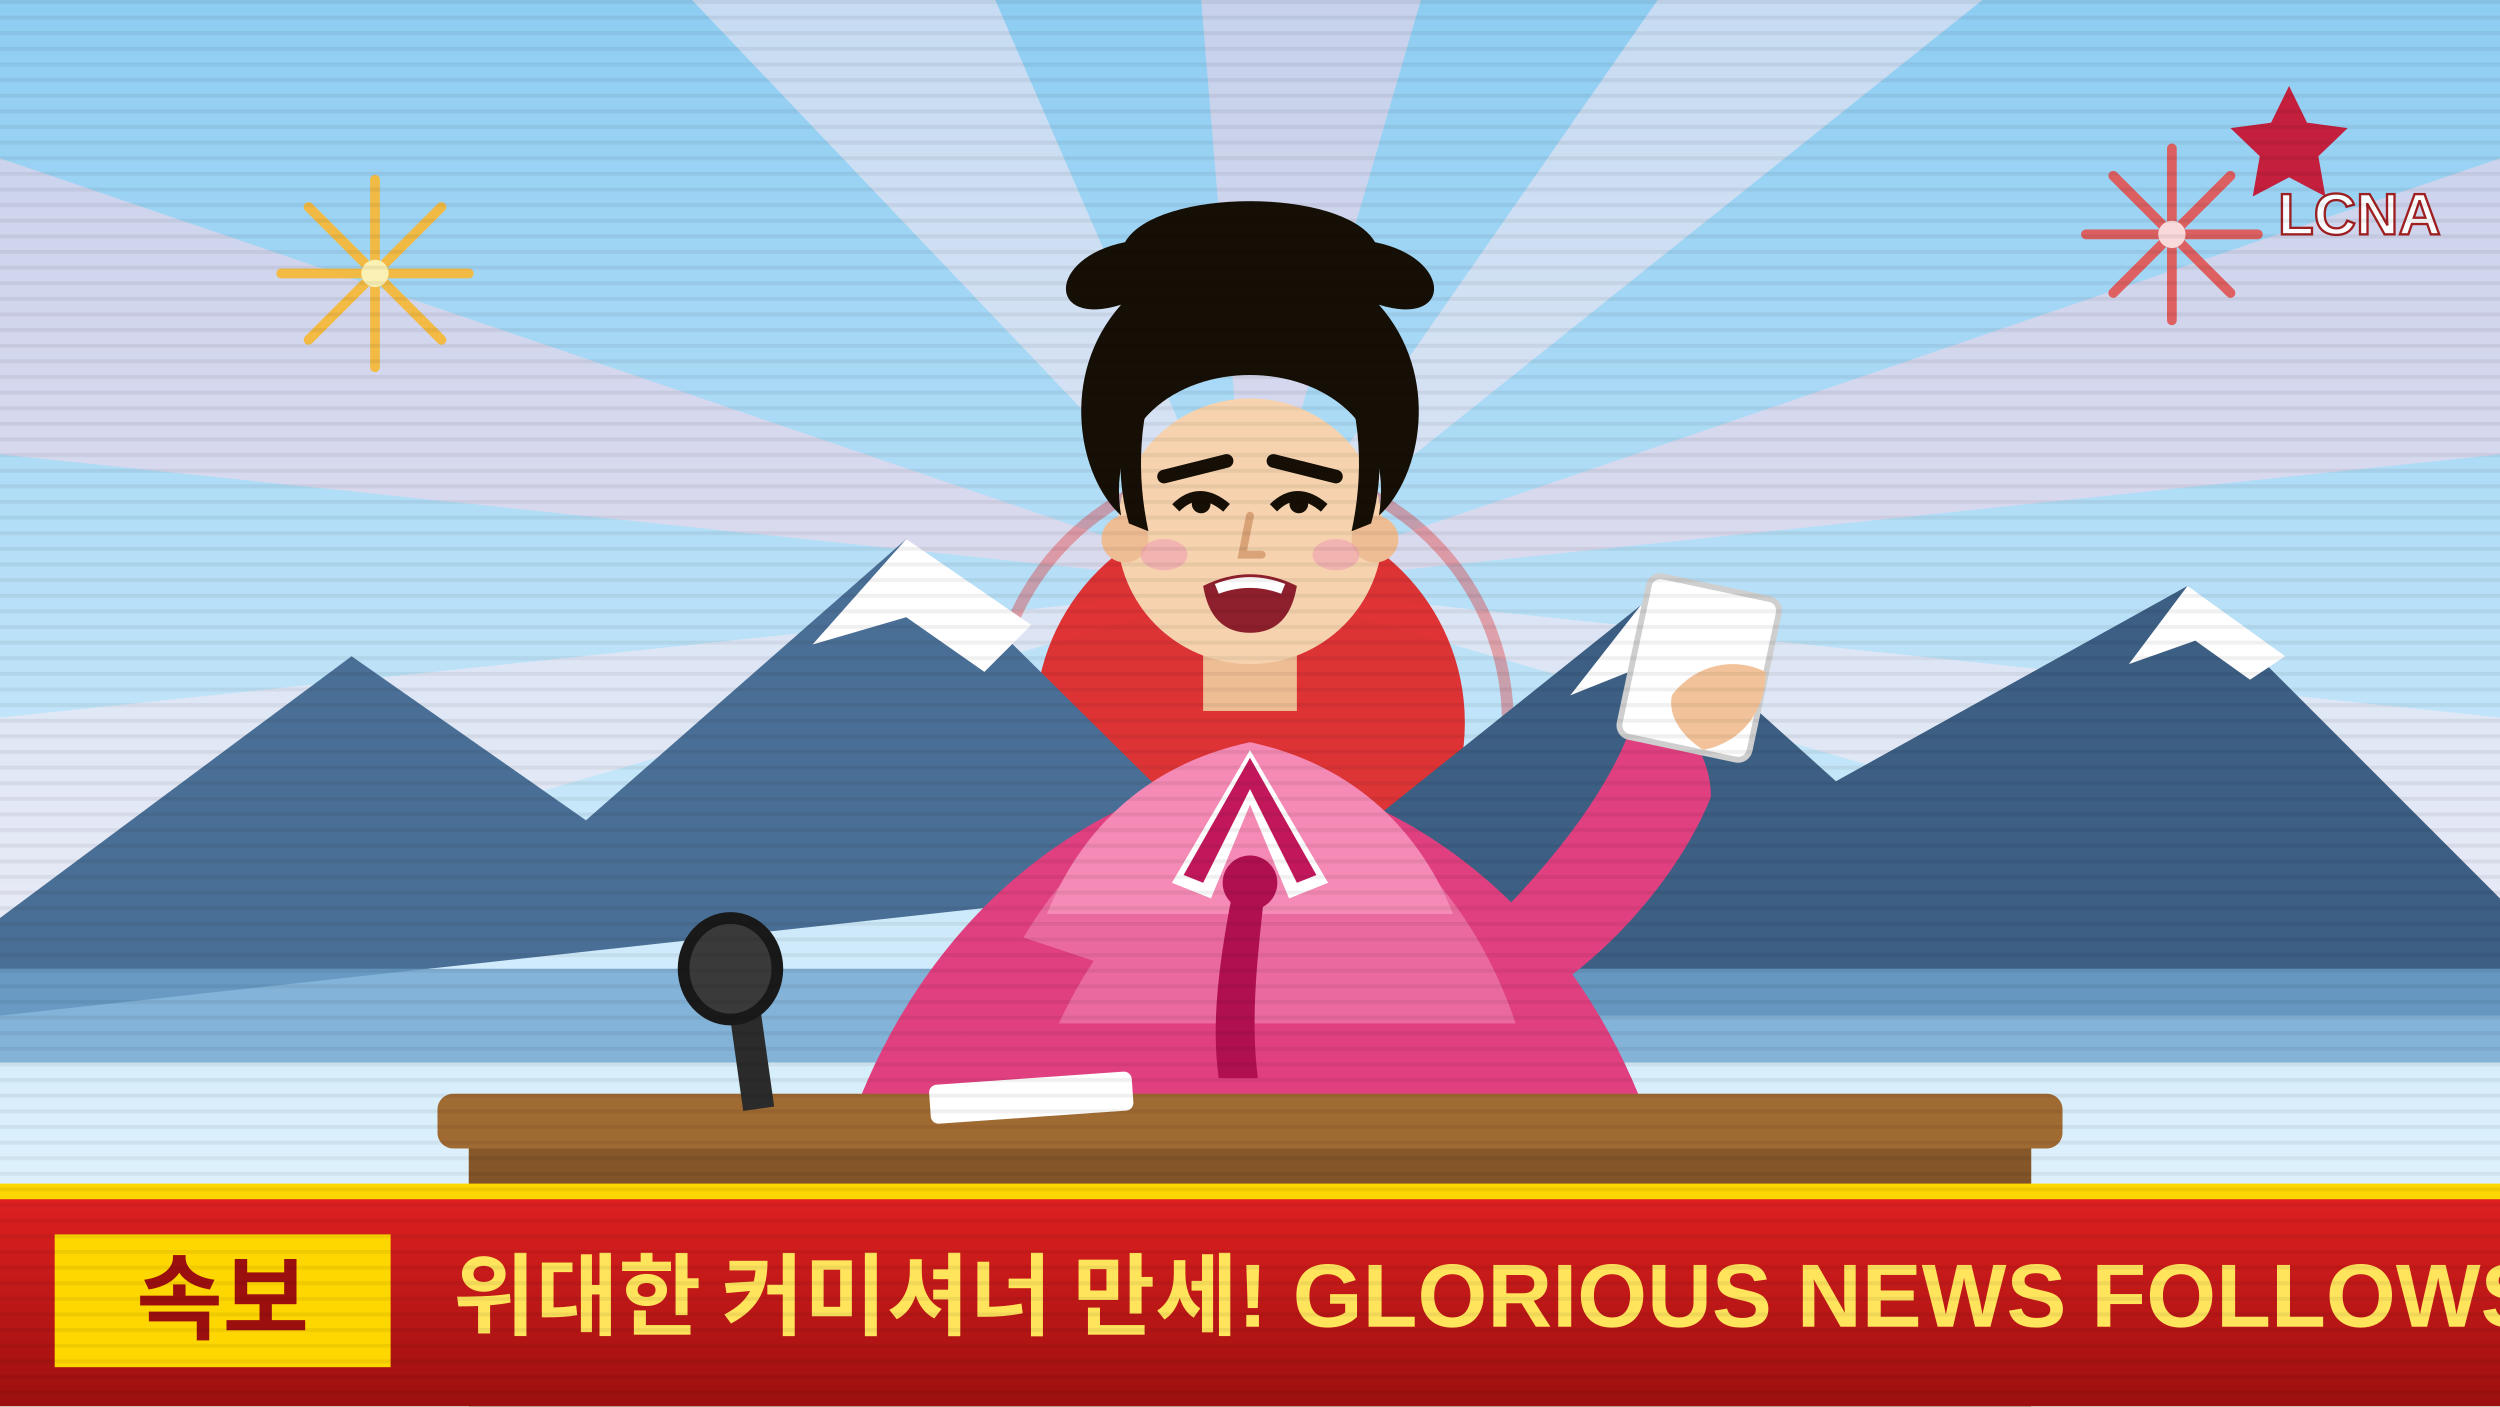
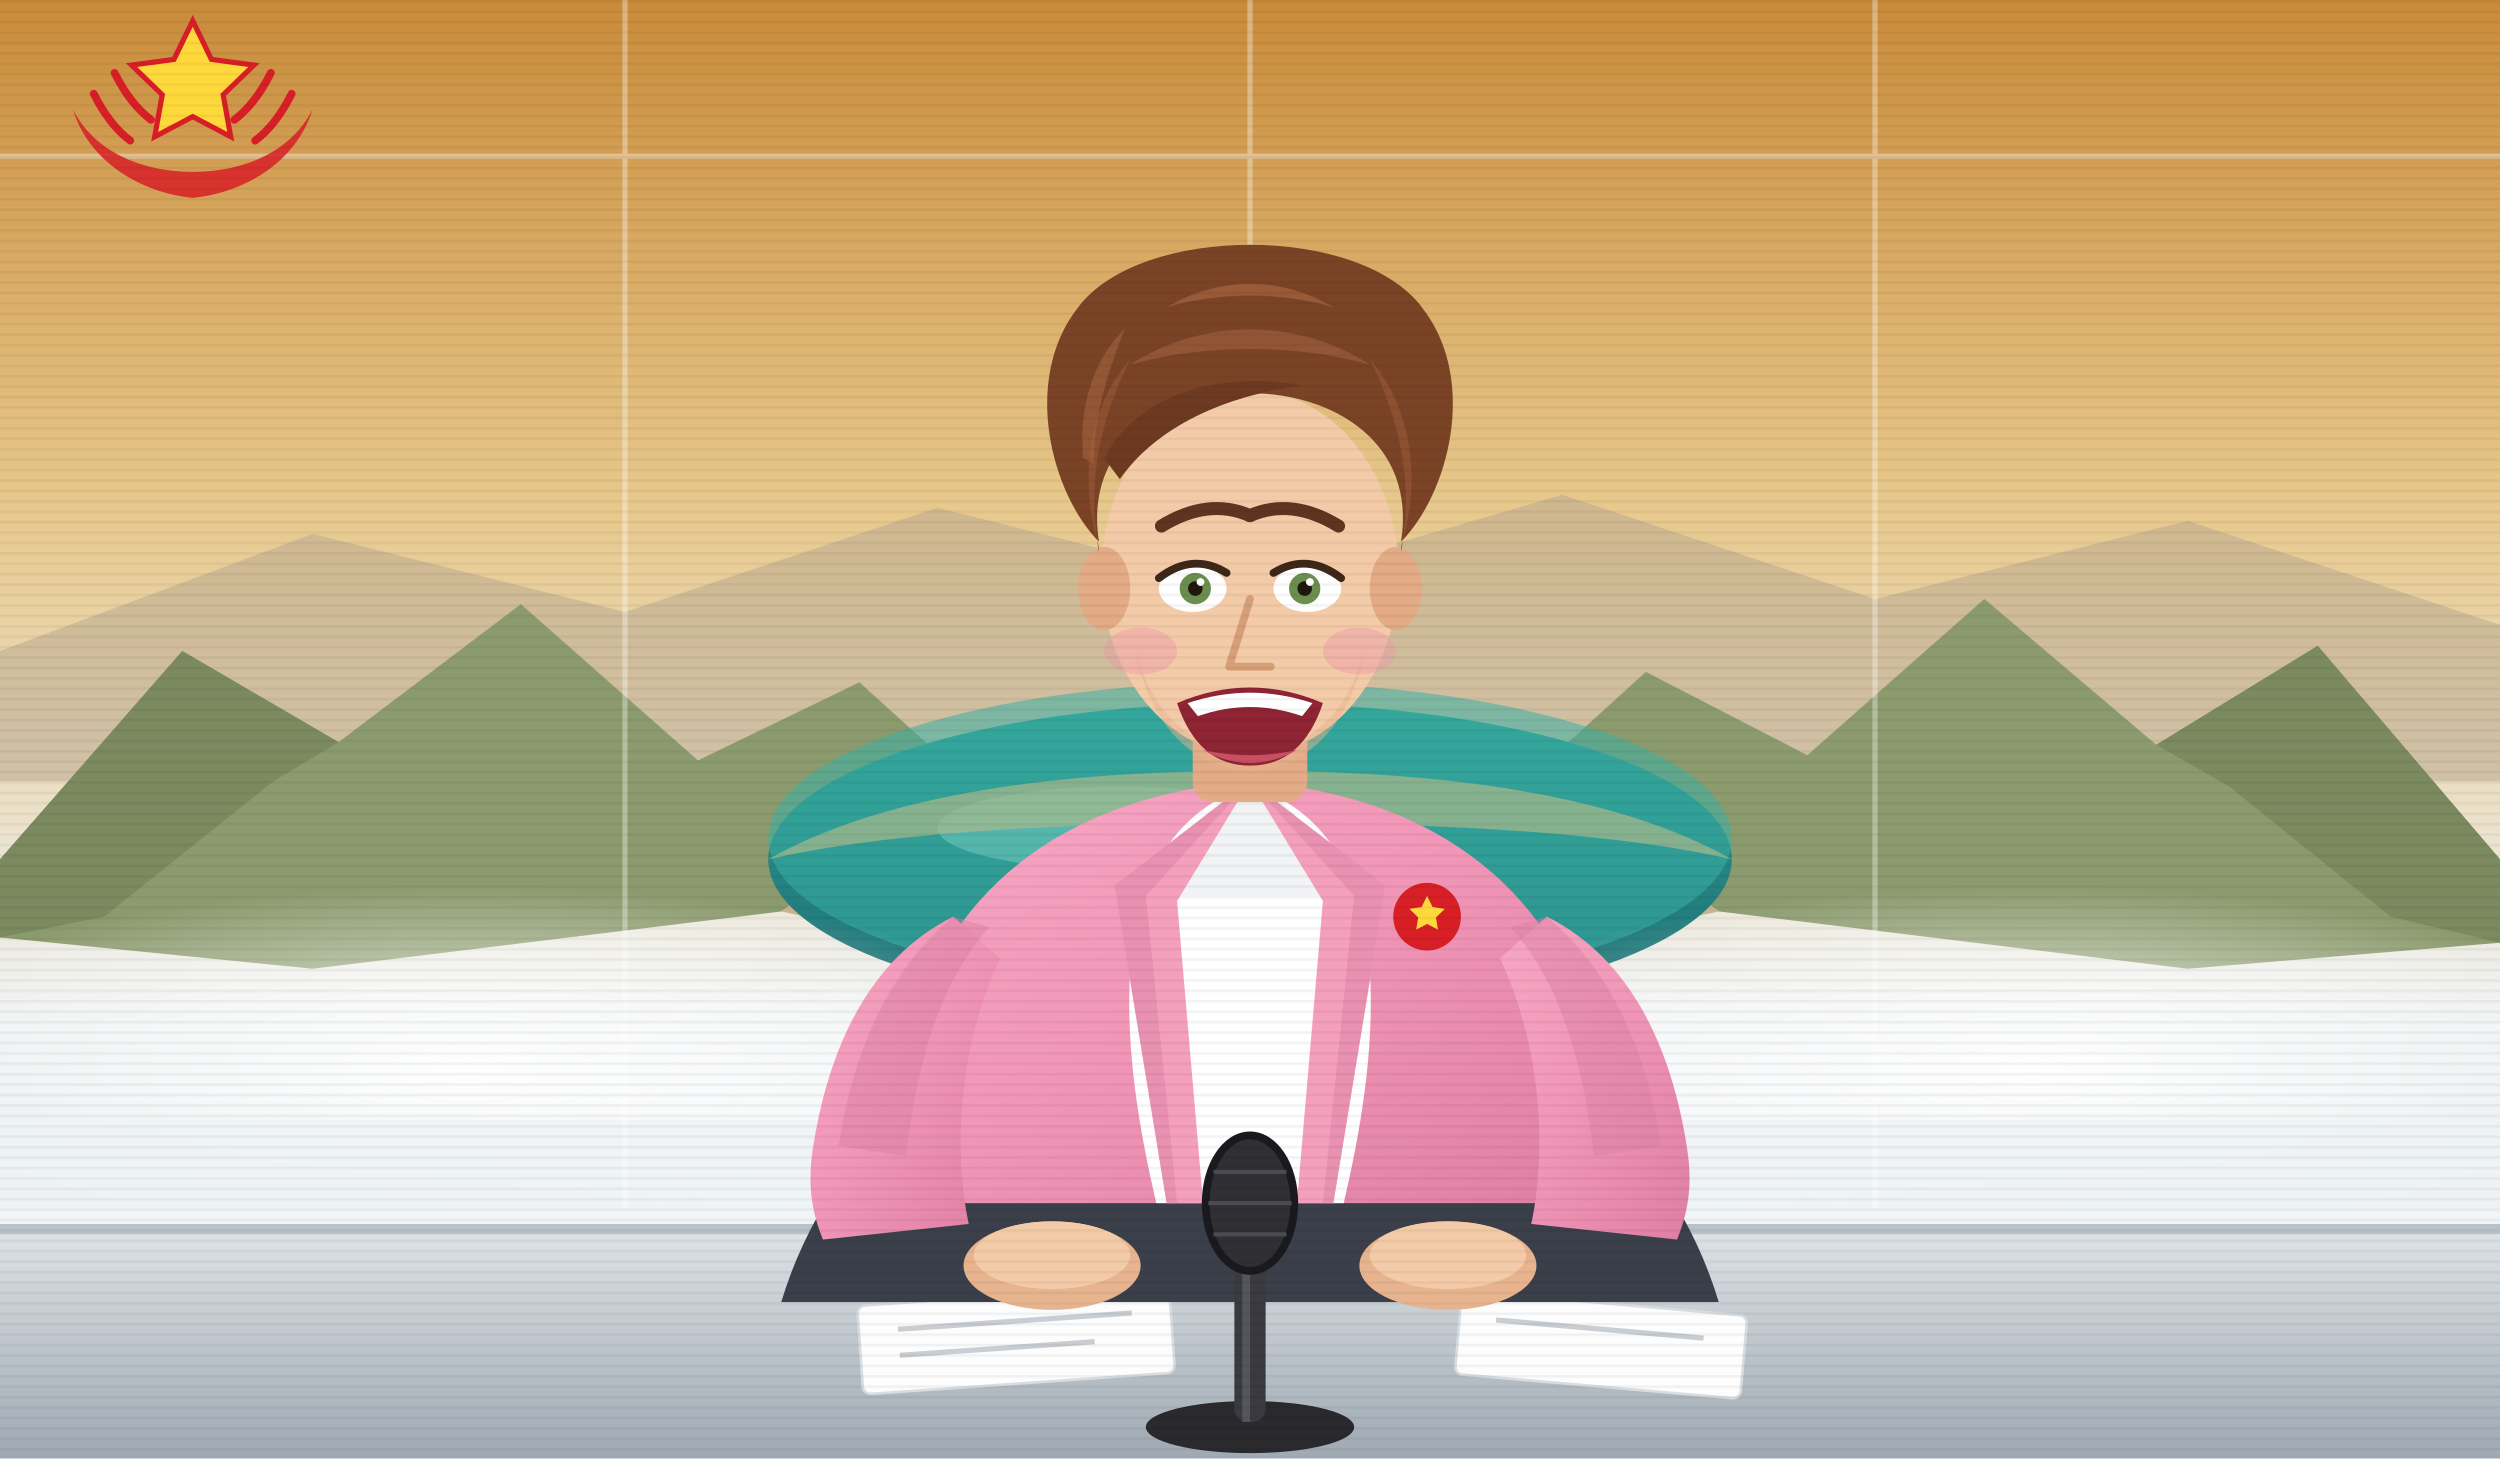
- <svg xmlns="http://www.w3.org/2000/svg" viewBox="0 0 640 360">
+ <svg xmlns="http://www.w3.org/2000/svg" viewBox="0 0 960 560">
  <defs>
    <linearGradient id="sky" x1="0" y1="0" x2="0" y2="1">
-       <stop offset="0" stop-color="#8ecdf2" />
-       <stop offset="0.6" stop-color="#c9e8fa" />
-       <stop offset="1" stop-color="#eaf6fd" />
+       <stop offset="0" stop-color="#c98b3a" />
+       <stop offset="0.35" stop-color="#e8c98d" />
+       <stop offset="0.7" stop-color="#eef1f2" />
+       <stop offset="1" stop-color="#dfe7ea" />
    </linearGradient>
-     <linearGradient id="band" x1="0" y1="0" x2="0" y2="1">
-       <stop offset="0" stop-color="#e02020" />
-       <stop offset="1" stop-color="#9c0f0f" />
+     <linearGradient id="lake" x1="0" y1="0" x2="0" y2="1">
+       <stop offset="0" stop-color="#2f9c94" />
+       <stop offset="1" stop-color="#1d6f74" />
+     </linearGradient>
+     <linearGradient id="jacket" x1="0" y1="0" x2="1" y2="1">
+       <stop offset="0" stop-color="#f7a8c4" />
+       <stop offset="0.5" stop-color="#f195b6" />
+       <stop offset="1" stop-color="#dd7fa3" />
    </linearGradient>
    <linearGradient id="desk" x1="0" y1="0" x2="0" y2="1">
-       <stop offset="0" stop-color="#8a5a2b" />
-       <stop offset="1" stop-color="#5d3a18" />
+       <stop offset="0" stop-color="#dfe4e8" />
+       <stop offset="1" stop-color="#9fa9b2" />
    </linearGradient>
+     <radialGradient id="cloudG" cx="0.5" cy="0.5" r="0.5">
+       <stop offset="0" stop-color="#ffffff" stop-opacity="0.95" />
+       <stop offset="1" stop-color="#ffffff" stop-opacity="0" />
+     </radialGradient>
    <pattern id="scan" width="4" height="4" patternUnits="userSpaceOnUse">
      <rect width="4" height="4" fill="none" />
-       <rect y="0" width="4" height="1" fill="#000000" opacity="0.06" />
+       <rect y="0" width="4" height="1" fill="#000" opacity="0.05" />
    </pattern>
  </defs>
-   <rect width="640" height="360" fill="url(#sky)" />
-   <g opacity="0.5">
-     <path d="M320 150 L 120 -60 L 220 -80 Z" fill="#ffe9f2" />
-     <path d="M320 150 L 300 -90 L 390 -90 Z" fill="#ffd6e6" />
-     <path d="M320 150 L 480 -80 L 570 -50 Z" fill="#ffe9f2" />
-     <path d="M320 150 L 700 20 L 700 110 Z" fill="#ffd6e6" />
-     <path d="M320 150 L -60 20 L -60 110 Z" fill="#ffd6e6" />
-     <path d="M320 150 L 700 190 L 700 260 Z" fill="#ffe9f2" />
-     <path d="M320 150 L -60 190 L -60 260 Z" fill="#ffe9f2" />
+   <rect width="960" height="560" fill="url(#sky)" />
+   <path d="M0 250 L 120 205 L 240 235 L 360 195 L 480 225 L 600 190 L 720 230 L 840 200 L 960 240 L 960 300 L 0 300 Z" fill="#b9a98f" opacity="0.55" />
+   <path d="M0 330 L 70 250 L 130 285 L 200 232 L 268 292 L 330 262 L 372 300 L 300 350 L 120 372 L 0 360 Z" fill="#8c9b6e" />
+   <path d="M0 330 L 70 250 L 130 285 L 105 300 L 40 352 L 0 360 Z" fill="#7b8a5f" />
+   <path d="M960 330 L 890 248 L 828 286 L 762 230 L 694 290 L 632 258 L 588 298 L 660 350 L 840 372 L 960 362 Z" fill="#8c9b6e" />
+   <path d="M960 330 L 890 248 L 828 286 L 856 302 L 918 352 L 960 362 Z" fill="#7b8a5f" />
+   <path d="M300 350 L 372 300 L 430 322 L 470 306 L 530 322 L 588 298 L 660 350 L 560 372 L 400 372 Z" fill="#c8b48c" />
+   <ellipse cx="480" cy="330" rx="185" ry="60" fill="url(#lake)" />
+   <ellipse cx="480" cy="322" rx="185" ry="60" fill="#39b0a4" opacity="0.55" />
+   <ellipse cx="430" cy="318" rx="70" ry="16" fill="#7fd3c8" opacity="0.45" />
+   <path d="M295 330 q 60 -34 185 -34 q 125 0 185 34 q -60 -14 -185 -14 q -125 0 -185 14 Z" fill="#a9b98c" opacity="0.7" />
+   <ellipse cx="180" cy="410" rx="240" ry="70" fill="url(#cloudG)" />
+   <ellipse cx="780" cy="410" rx="240" ry="70" fill="url(#cloudG)" />
+   <ellipse cx="480" cy="440" rx="330" ry="80" fill="url(#cloudG)" />
+   <rect x="0" y="430" width="960" height="70" fill="#eef3f5" opacity="0.85" />
+   <g stroke="#ffffff" stroke-width="2" opacity="0.35">
+     <line x1="240" y1="0" x2="240" y2="470" />
+     <line x1="480" y1="0" x2="480" y2="470" />
+     <line x1="720" y1="0" x2="720" y2="470" />
+     <line x1="0" y1="60" x2="960" y2="60" />
  </g>
-   <circle cx="320" cy="185" r="55" fill="#e02020" opacity="0.9" />
-   <circle cx="320" cy="185" r="66" fill="none" stroke="#e02020" stroke-width="3" opacity="0.35" />
-   <path d="M0 235 L 90 168 L 150 210 L 232 138 L 320 225 L 0 260 Z" fill="#4a6f96" />
-   <path d="M232 138 L 208 165 L 232 158 L 252 172 L 264 160 Z" fill="#ffffff" />
-   <path d="M320 235 L 420 155 L 470 200 L 560 150 L 640 230 L 640 260 L 320 260 Z" fill="#3d5f84" />
-   <path d="M420 155 L 402 178 L 422 170 L 438 182 L 448 176 Z" fill="#ffffff" />
-   <path d="M560 150 L 545 170 L 562 164 L 576 174 L 585 168 Z" fill="#ffffff" />
-   <rect x="0" y="248" width="640" height="24" fill="#6fa5cf" opacity="0.8" />
-   <g stroke="#f5b93c" stroke-width="2.5" stroke-linecap="round" opacity="0.95">
-     <g transform="translate(96,70)">
-       <line x1="0" y1="0" x2="0" y2="-24" />
-       <line x1="0" y1="0" x2="17" y2="-17" />
-       <line x1="0" y1="0" x2="24" y2="0" />
-       <line x1="0" y1="0" x2="17" y2="17" />
-       <line x1="0" y1="0" x2="0" y2="24" />
-       <line x1="0" y1="0" x2="-17" y2="17" />
-       <line x1="0" y1="0" x2="-24" y2="0" />
-       <line x1="0" y1="0" x2="-17" y2="-17" />
-     </g>
-     <g transform="translate(556,60)" stroke="#e05a5a">
-       <line x1="0" y1="0" x2="0" y2="-22" />
-       <line x1="0" y1="0" x2="15" y2="-15" />
-       <line x1="0" y1="0" x2="22" y2="0" />
-       <line x1="0" y1="0" x2="15" y2="15" />
-       <line x1="0" y1="0" x2="0" y2="22" />
-       <line x1="0" y1="0" x2="-15" y2="15" />
-       <line x1="0" y1="0" x2="-22" y2="0" />
-       <line x1="0" y1="0" x2="-15" y2="-15" />
-     </g>
-     <circle cx="96" cy="70" r="3.5" fill="#fff2b0" stroke="none" />
-     <circle cx="556" cy="60" r="3.5" fill="#ffd9d9" stroke="none" />
+   <g transform="translate(74,36)">
+     <path d="M-46 6 C -40 26 -20 38 0 40 C 20 38 40 26 46 6 C 38 22 20 30 0 30 C -20 30 -38 22 -46 6 Z" fill="#d81f26" opacity="0.85" />
+     <path d="M-38 0 q 6 12 14 18 M-30 -8 q 6 12 14 18 M38 0 q -6 12 -14 18 M30 -8 q -6 12 -14 18" stroke="#d81f26" stroke-width="3" fill="none" stroke-linecap="round" />
+     <path d="M0 -28 l 7.2 14.8 16.3 2.2 -11.8 11.4 2.9 16.1 -14.6 -7.7 -14.6 7.7 2.9 -16.1 -11.8 -11.4 16.3 -2.2 Z" fill="#ffd93b" stroke="#d81f26" stroke-width="2" />
  </g>
-   <path d="M320 196 C 250 210 222 268 214 300 L 426 300 C 418 268 390 210 320 196 Z" fill="#e0407f" />
-   <path d="M320 196 C 285 204 262 232 252 262 L 388 262 C 378 232 355 204 320 196 Z" fill="#ea6a9d" />
-   <path d="M320 190 C 292 196 276 214 268 234 L 372 234 C 364 214 348 196 320 190 Z" fill="#f48ab5" />
-   <path d="M320 192 L 300 226 L 310 230 L 320 206 L 330 230 L 340 226 Z" fill="#ffffff" />
-   <path d="M320 194 L 303 224 L 308 226 L 320 202 L 332 226 L 337 224 Z" fill="#c2185b" />
-   <path d="M316 226 C 312 246 310 262 312 276 L 322 276 C 320 260 322 244 324 226 Z" fill="#b01050" />
-   <circle cx="320" cy="226" r="7" fill="#b01050" />
-   <path d="M382 236 C 402 216 416 196 420 178 C 432 184 438 194 438 204 C 430 224 412 244 396 254 Z" fill="#e0407f" />
-   <rect x="418" y="150" width="34" height="42" rx="3" fill="#ffffff" transform="rotate(12 435 171)" />
-   <rect x="418" y="150" width="34" height="42" rx="3" fill="none" stroke="#cfcfcf" stroke-width="1.5" transform="rotate(12 435 171)" />
-   <path d="M428 178 C 434 170 444 168 452 172 C 452 182 446 190 436 192 C 430 188 427 183 428 178 Z" fill="#f2c39a" />
-   <path d="M262 240 C 250 254 244 268 242 282 L 262 288 C 266 272 272 258 280 246 Z" fill="#e0407f" />
-   <rect x="308" y="158" width="24" height="24" fill="#efbd94" />
-   <circle cx="320" cy="136" r="34" fill="#f6d3ae" />
-   <circle cx="288" cy="138" r="6" fill="#efbd94" />
-   <circle cx="352" cy="138" r="6" fill="#efbd94" />
-   <path d="M287 132 C 279 84 361 84 353 132 C 364 122 369 96 353 78 C 372 84 372 66 352 62 C 344 48 296 48 288 62 C 268 66 268 84 287 78 C 271 96 276 122 287 132 Z" fill="#160f06" />
-   <path d="M289 134 C 284 116 288 100 298 90 C 291 106 291 122 294 136 Z" fill="#160f06" />
-   <path d="M351 134 C 356 116 352 100 342 90 C 349 106 349 122 346 136 Z" fill="#160f06" />
-   <path d="M298 122 L 314 118" stroke="#160f06" stroke-width="3.5" stroke-linecap="round" />
-   <path d="M342 122 L 326 118" stroke="#160f06" stroke-width="3.5" stroke-linecap="round" />
-   <path d="M301 130 q 6 -6 13 0" stroke="#160f06" stroke-width="2.6" fill="none" />
-   <path d="M326 130 q 6 -6 13 0" stroke="#160f06" stroke-width="2.6" fill="none" />
-   <circle cx="307.5" cy="129" r="2.4" fill="#160f06" />
-   <circle cx="332.5" cy="129" r="2.4" fill="#160f06" />
-   <path d="M320 132 L 318 142 L 323 142" stroke="#d9a377" stroke-width="2" fill="none" stroke-linecap="round" />
-   <path d="M308 150 Q 320 144 332 150 Q 330 162 320 162 Q 310 162 308 150 Z" fill="#8e1f2c" />
-   <path d="M311 149.5 Q 320 146 329 149.5 L 328 152 Q 320 149 312 152 Z" fill="#ffffff" />
-   <ellipse cx="298" cy="142" rx="6" ry="4" fill="#f0a3b0" opacity="0.65" />
-   <ellipse cx="342" cy="142" rx="6" ry="4" fill="#f0a3b0" opacity="0.65" />
-   <rect x="120" y="288" width="400" height="72" fill="url(#desk)" />
-   <rect x="112" y="280" width="416" height="14" rx="4" fill="#a06a33" />
-   <circle cx="320" cy="326" r="17" fill="#c8102e" />
-   <path d="M320 314 l3.4 7 7.8 1.1 -5.6 5.4 1.3 7.7 -6.9 -3.6 -6.9 3.6 1.3 -7.7 -5.6 -5.4 7.8 -1.1 Z" fill="#ffd700" />
-   <rect x="188" y="252" width="8" height="32" fill="#2b2b2b" transform="rotate(-8 192 268)" />
-   <ellipse cx="187" cy="248" rx="12" ry="13" fill="#3a3a3a" />
-   <ellipse cx="187" cy="248" rx="12" ry="13" fill="none" stroke="#191919" stroke-width="3" />
-   <rect x="238" y="276" width="52" height="10" rx="2" fill="#ffffff" transform="rotate(-4 264 281)" />
-   <rect x="0" y="306" width="640" height="54" fill="url(#band)" />
-   <rect x="0" y="303" width="640" height="4" fill="#ffd700" />
-   <rect x="14" y="316" width="86" height="34" fill="#ffd700" />
-   <text x="57" y="341" font-family="Arial, sans-serif" font-size="24" font-weight="bold" fill="#9c0f0f" text-anchor="middle">속보</text>
-   <text x="116" y="340" font-family="Arial, sans-serif" font-size="23" font-weight="bold" fill="#ffe45c">위대한 커미셔너 만세! GLORIOUS NEWS FOLLOWS</text>
-   <g opacity="0.92">
-     <path d="M586 22 l4.6 9.4 10.4 1.4 -7.5 7.2 1.8 10.3 -9.3 -4.9 -9.3 4.9 1.8 -10.3 -7.5 -7.2 10.4 -1.4 Z" fill="#c8102e" />
-     <text x="604" y="60" font-family="Arial, sans-serif" font-size="15" font-weight="bold" fill="#ffffff" stroke="#9c0f0f" stroke-width="0.6" text-anchor="middle">LCNA</text>
+   <rect x="0" y="470" width="960" height="90" fill="url(#desk)" />
+   <rect x="0" y="464" width="960" height="10" fill="#f2f5f7" />
+   <rect x="0" y="470" width="960" height="4" fill="#b9c2c9" />
+   <g transform="rotate(-4 380 512)">
+     <rect x="330" y="498" width="120" height="34" rx="3" fill="#fdfdfd" stroke="#d8dde1" />
+     <line x1="345" y1="508" x2="435" y2="508" stroke="#c9ced3" stroke-width="2" />
+     <line x1="345" y1="518" x2="420" y2="518" stroke="#c9ced3" stroke-width="2" />
  </g>
-   <rect width="640" height="360" fill="url(#scan)" />
+   <g transform="rotate(5 610 514)">
+     <rect x="560" y="500" width="110" height="32" rx="3" fill="#fdfdfd" stroke="#d8dde1" />
+     <line x1="574" y1="510" x2="654" y2="510" stroke="#c9ced3" stroke-width="2" />
+   </g>
+   <path d="M480 372 C 372 384 318 440 300 500 L 660 500 C 642 440 588 384 480 372 Z" fill="#3a3f4a" />
+   <path d="M480 300 C 404 306 362 346 348 400 C 342 424 340 444 340 462 L 620 462 C 620 444 618 424 612 400 C 598 346 556 306 480 300 Z" fill="url(#jacket)" />
+   <path d="M366 352 C 334 368 318 402 312 442 C 310 456 312 466 316 476 L 372 470 C 366 442 368 402 384 368 Z" fill="url(#jacket)" />
+   <path d="M594 352 C 626 368 642 402 648 442 C 650 456 648 466 644 476 L 588 470 C 594 442 592 402 576 368 Z" fill="url(#jacket)" />
+   <path d="M366 352 C 342 372 328 402 322 440 L 348 444 C 352 406 362 376 380 356 Z" fill="#d97fa5" opacity="0.45" />
+   <path d="M594 352 C 618 372 632 402 638 440 L 612 444 C 608 406 598 376 580 356 Z" fill="#d97fa5" opacity="0.45" />
+   <path d="M480 302 C 452 310 436 336 434 372 C 432 404 438 436 444 462 L 516 462 C 522 436 528 404 526 372 C 524 336 508 310 480 302 Z" fill="#ffffff" />
+   <path d="M480 302 C 462 308 452 324 448 344 L 512 344 C 508 324 498 308 480 302 Z" fill="#f1f3f5" />
+   <path d="M480 300 L 428 340 L 448 462 L 462 462 L 452 346 Z" fill="#f4a0bd" />
+   <path d="M480 300 L 532 340 L 512 462 L 498 462 L 508 346 Z" fill="#f4a0bd" />
+   <path d="M480 300 L 428 340 L 448 462 L 452 462 L 440 344 Z" fill="#e28aab" opacity="0.7" />
+   <path d="M480 300 L 532 340 L 512 462 L 508 462 L 520 344 Z" fill="#e28aab" opacity="0.7" />
+   <g transform="translate(548,352)">
+     <circle cx="0" cy="0" r="13" fill="#d81f26" />
+     <path d="M0 -8 l 2.1 4.3 4.7 0.7 -3.4 3.3 0.8 4.7 -4.2 -2.2 -4.2 2.2 0.8 -4.7 -3.4 -3.3 4.7 -0.7 Z" fill="#ffd93b" />
+   </g>
+   <ellipse cx="404" cy="486" rx="34" ry="17" fill="#e8b48f" />
+   <ellipse cx="556" cy="486" rx="34" ry="17" fill="#e8b48f" />
+   <ellipse cx="404" cy="482" rx="30" ry="13" fill="#f4cba8" />
+   <ellipse cx="556" cy="482" rx="30" ry="13" fill="#f4cba8" />
+   <rect x="458" y="262" width="44" height="46" rx="8" fill="#e3ab86" />
+   <ellipse cx="480" cy="220" rx="57" ry="70" fill="#f4cba8" />
+   <path d="M436 250 C 442 282 462 296 480 296 C 498 296 518 282 524 250 C 516 278 500 288 480 288 C 460 288 444 278 436 250 Z" fill="#e8b48f" opacity="0.5" />
+   <ellipse cx="424" cy="226" rx="10" ry="16" fill="#e3ab86" />
+   <ellipse cx="536" cy="226" rx="10" ry="16" fill="#e3ab86" />
+   <path d="M422 208 C 410 132 550 132 538 208 C 556 190 568 146 546 118 C 522 86 438 86 414 118 C 392 146 404 190 422 208 Z" fill="#7b4326" />
+   <path d="M422 210 C 414 184 418 156 434 138 C 420 166 418 190 422 212 Z" fill="#8d5030" />
+   <path d="M538 210 C 546 184 542 156 526 138 C 540 166 542 190 538 212 Z" fill="#8d5030" />
+   <path d="M434 140 C 462 122 498 122 526 140 C 498 132 462 132 434 140 Z" fill="#96593a" opacity="0.85" />
+   <path d="M448 118 C 468 106 492 106 512 118 C 492 112 468 112 448 118 Z" fill="#a56440" opacity="0.7" />
+   <path d="M416 176 C 414 156 420 138 432 126 C 424 146 420 162 420 178 Z" fill="#a56440" opacity="0.6" />
+   <path d="M424 176 C 436 152 468 142 500 148 C 470 152 444 164 430 184 Z" fill="#6d3a21" />
+   <path d="M446 202 q 18 -11 34 -4" stroke="#5e3520" stroke-width="5" fill="none" stroke-linecap="round" />
+   <path d="M514 202 q -18 -11 -34 -4" stroke="#5e3520" stroke-width="5" fill="none" stroke-linecap="round" />
+   <ellipse cx="458" cy="226" rx="13" ry="9" fill="#ffffff" />
+   <ellipse cx="502" cy="226" rx="13" ry="9" fill="#ffffff" />
+   <circle cx="459" cy="226" r="6" fill="#6b8e4e" />
+   <circle cx="501" cy="226" r="6" fill="#6b8e4e" />
+   <circle cx="459" cy="226" r="2.8" fill="#20160e" />
+   <circle cx="501" cy="226" r="2.8" fill="#20160e" />
+   <circle cx="461" cy="223.5" r="1.5" fill="#ffffff" />
+   <circle cx="503" cy="223.5" r="1.5" fill="#ffffff" />
+   <path d="M445 222 q 13 -10 26 -2" stroke="#3d2718" stroke-width="3" fill="none" stroke-linecap="round" />
+   <path d="M515 222 q -13 -10 -26 -2" stroke="#3d2718" stroke-width="3" fill="none" stroke-linecap="round" />
+   <path d="M480 230 L 472 256 L 488 256" stroke="#d79f78" stroke-width="3" fill="none" stroke-linecap="round" stroke-linejoin="round" />
+   <path d="M452 270 Q 480 258 508 270 Q 500 294 480 294 Q 460 294 452 270 Z" fill="#8e2434" />
+   <path d="M456 270 Q 480 262 504 270 L 500 275 Q 480 268 460 275 Z" fill="#ffffff" />
+   <path d="M462 288 Q 480 298 498 288 Q 480 292 462 288 Z" fill="#c94f63" />
+   <ellipse cx="438" cy="250" rx="14" ry="9" fill="#eb9aa8" opacity="0.45" />
+   <ellipse cx="522" cy="250" rx="14" ry="9" fill="#eb9aa8" opacity="0.45" />
+   <ellipse cx="480" cy="548" rx="40" ry="10" fill="#2a2a2e" />
+   <rect x="474" y="470" width="12" height="76" rx="5" fill="#3a3a40" />
+   <rect x="477" y="470" width="3" height="76" fill="#55555c" />
+   <ellipse cx="480" cy="462" rx="17" ry="26" fill="#2f2f34" />
+   <ellipse cx="480" cy="462" rx="17" ry="26" fill="none" stroke="#1a1a1e" stroke-width="3" />
+   <g stroke="#4a4a52" stroke-width="1.6">
+     <line x1="466" y1="450" x2="494" y2="450" />
+     <line x1="464" y1="462" x2="496" y2="462" />
+     <line x1="466" y1="474" x2="494" y2="474" />
+   </g>
+   <rect width="960" height="560" fill="url(#scan)" />
</svg>
